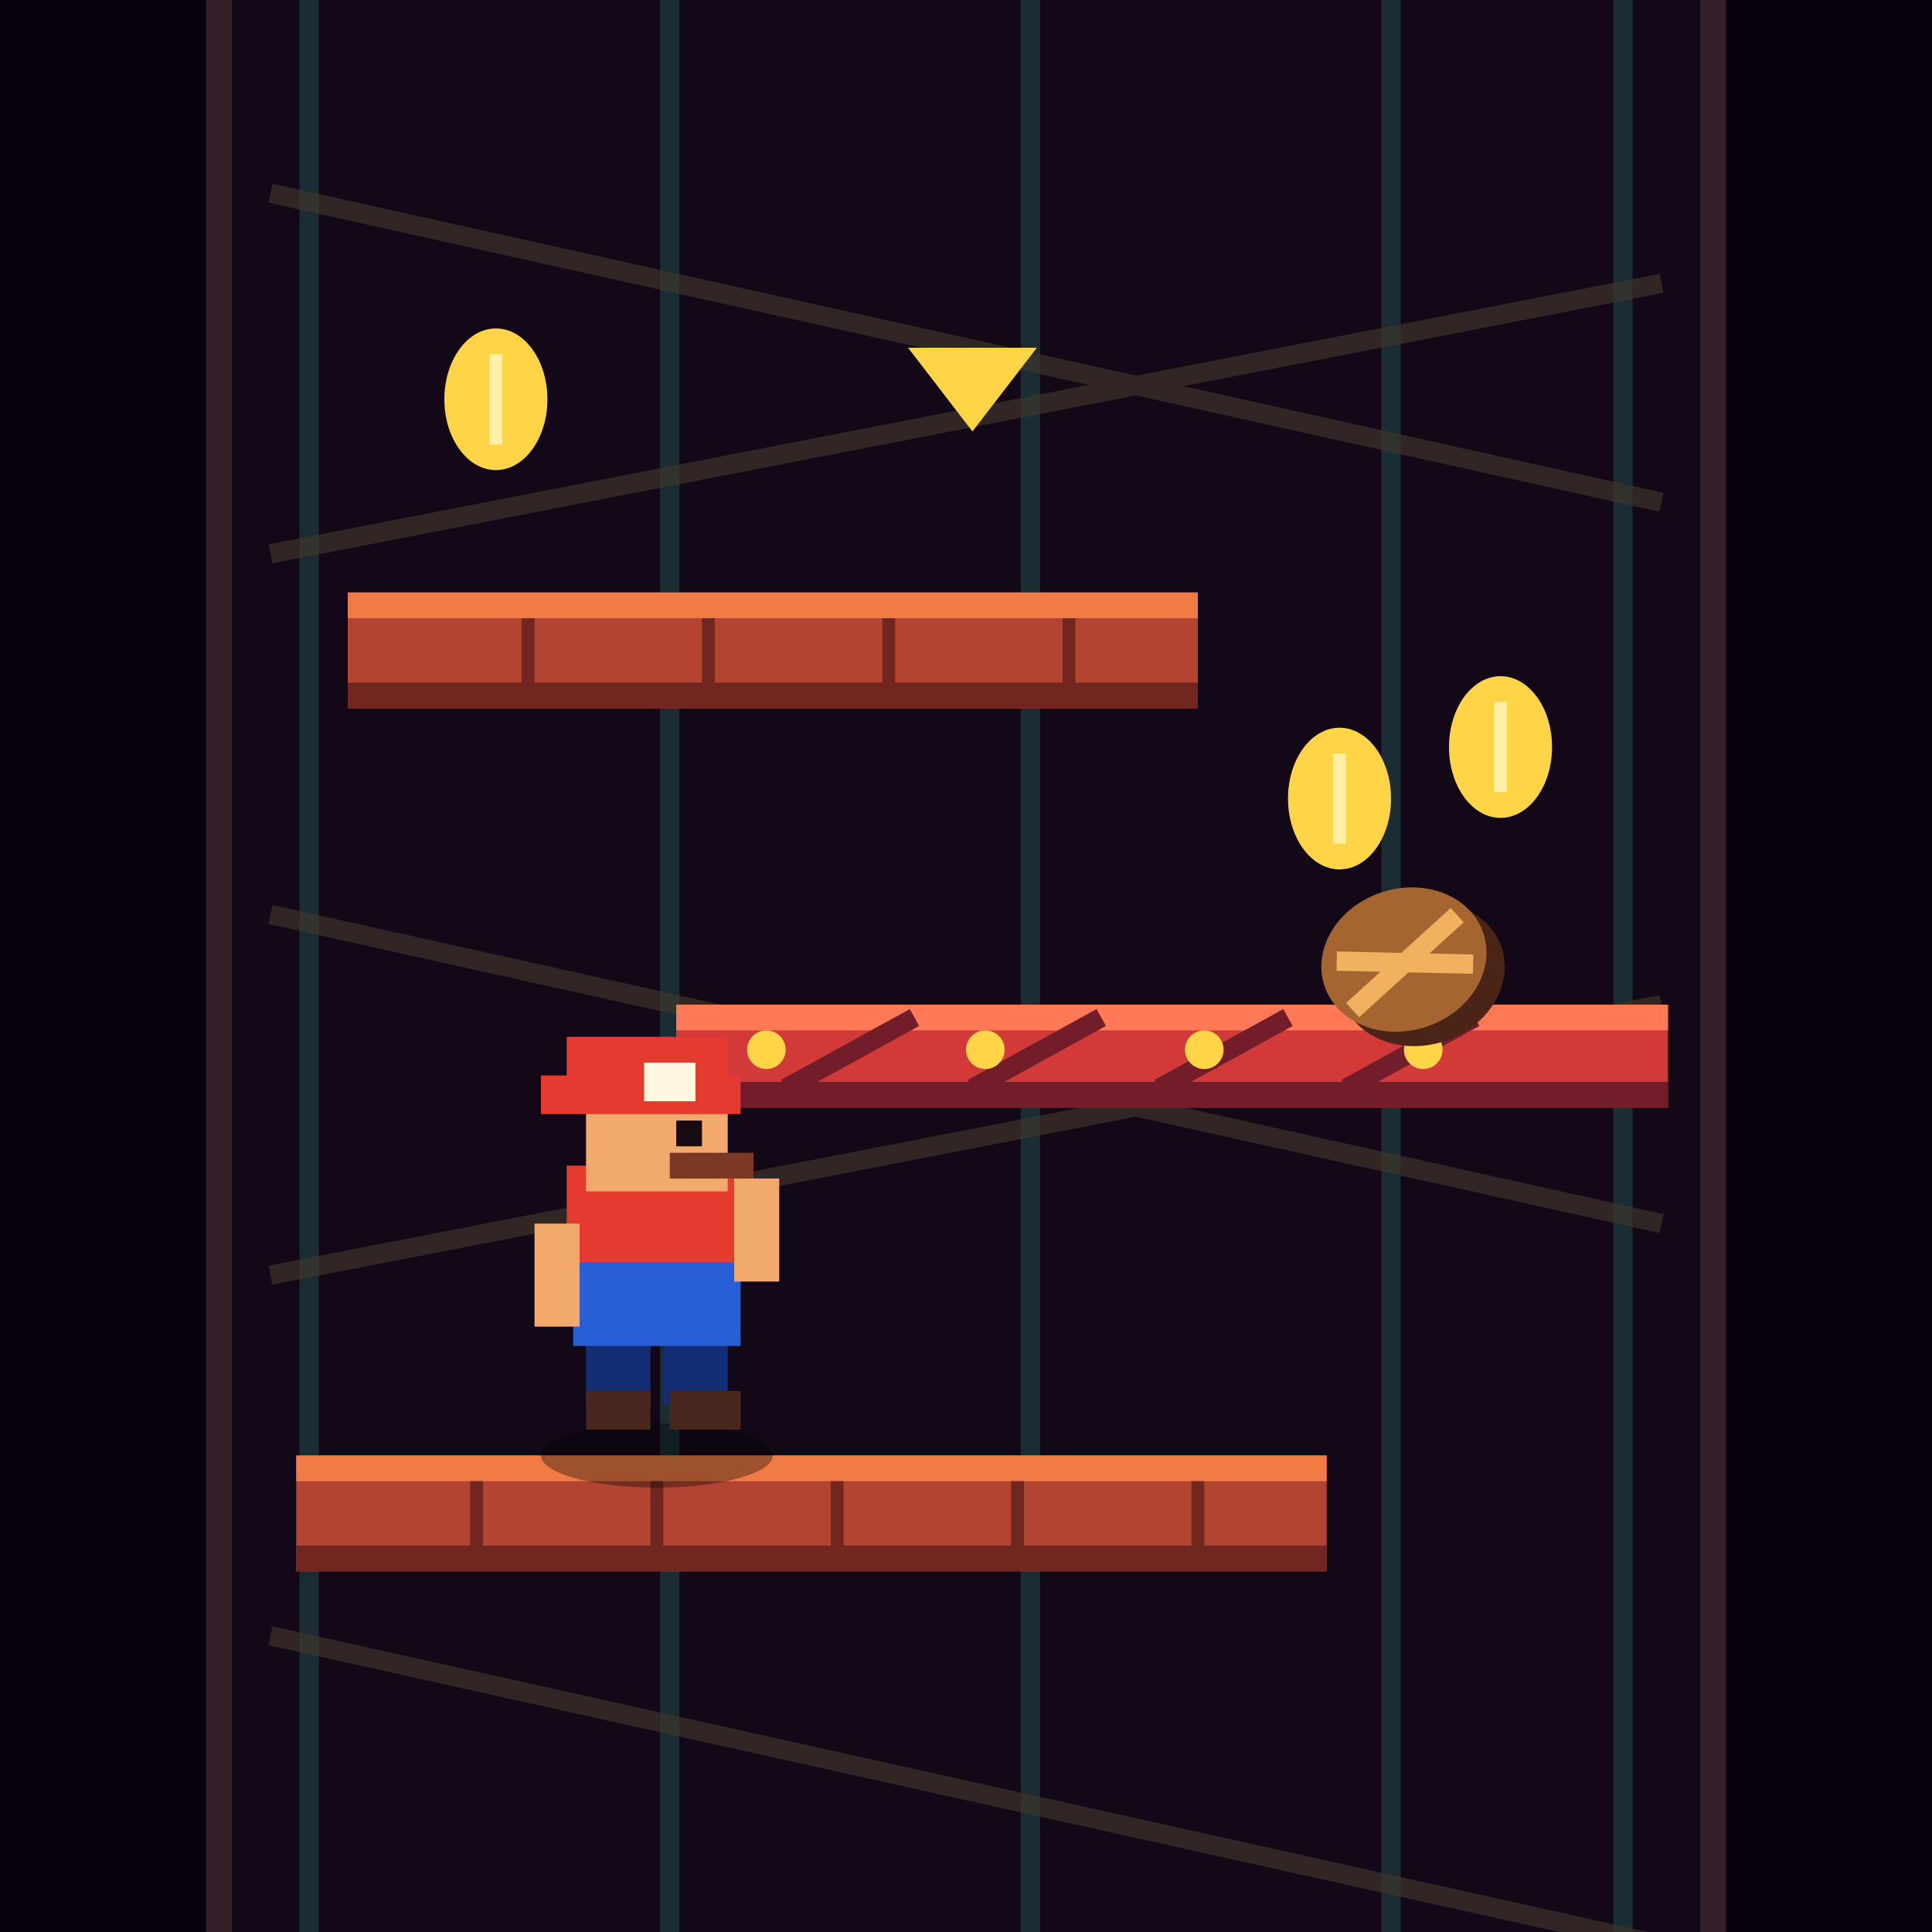
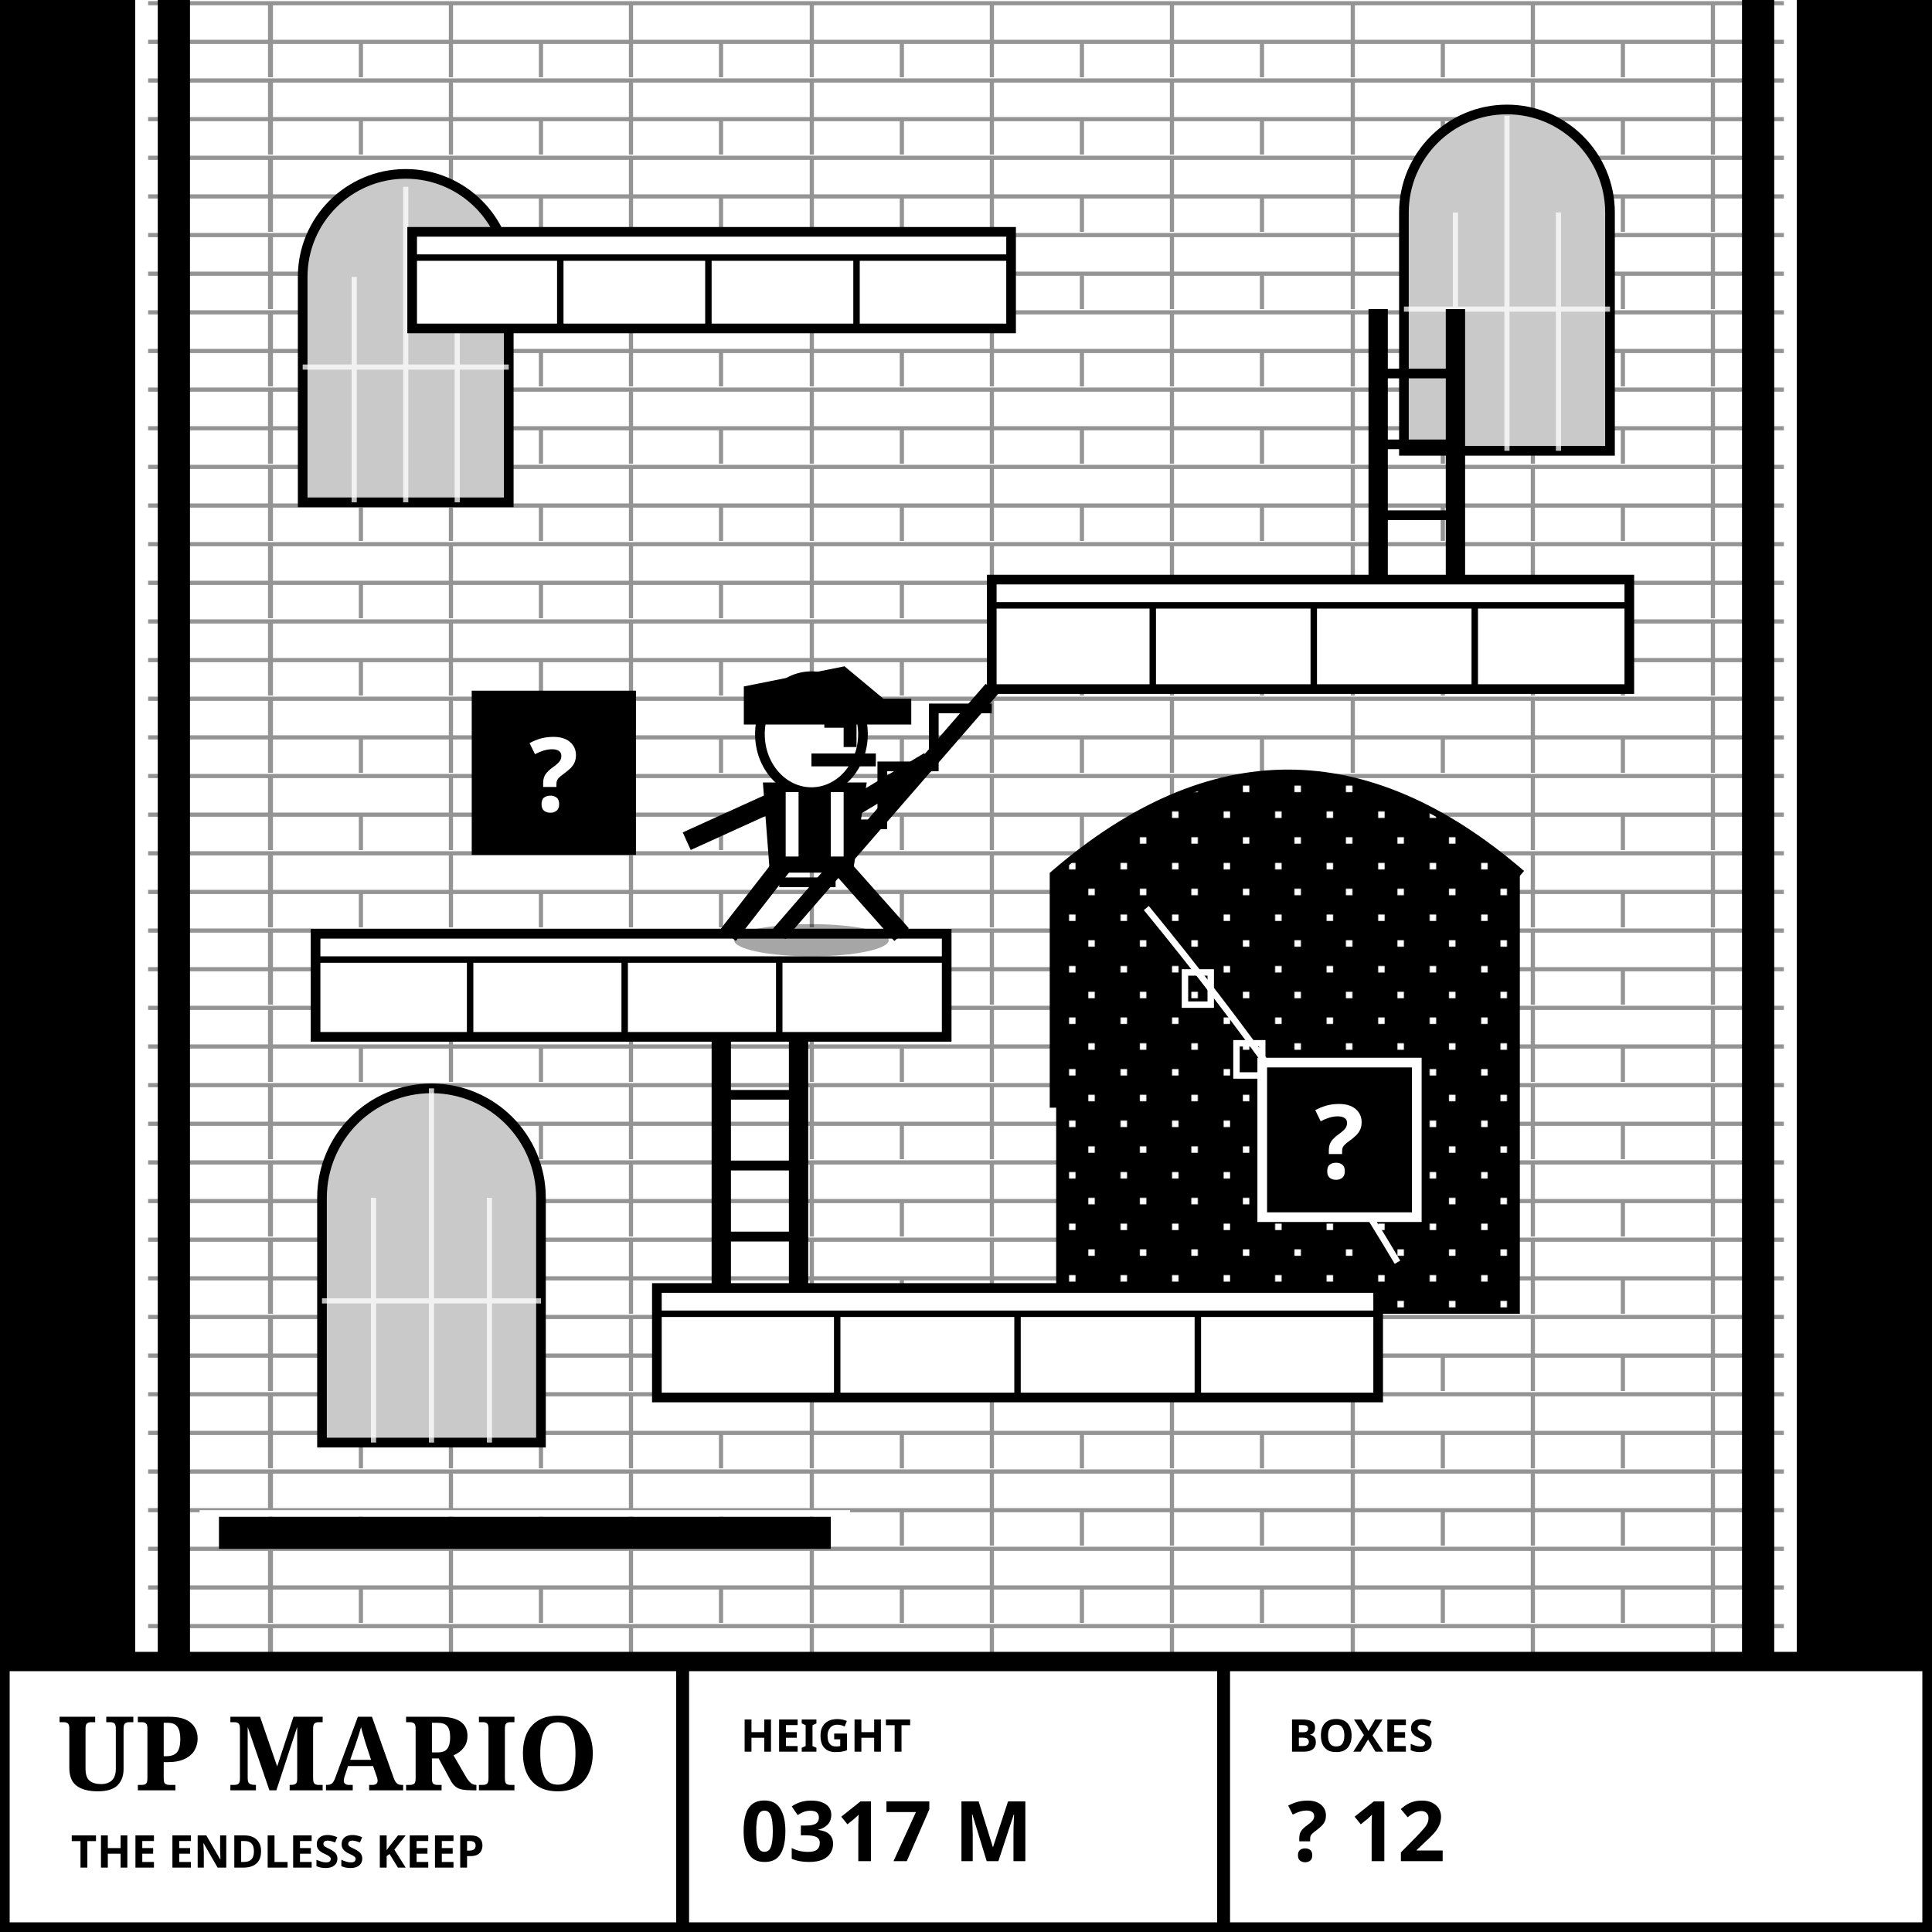
- <svg xmlns="http://www.w3.org/2000/svg" viewBox="0 0 300 300" role="img" aria-label="Up Mario thumbnail">
-   <rect width="300" height="300" fill="#08020f" />
-   <rect x="34" width="232" height="300" fill="#130818" />
-   <path d="M48 0v300M104 0v300M160 0v300M216 0v300M252 0v300" stroke="#245b58" stroke-width="3" opacity=".45" />
-   <path d="M42 30l216 48M42 86l216-42M42 142l216 48M42 198l216-42M42 254l216 48" stroke="#40352a" stroke-width="3" opacity=".65" />
-   <g>
-     <rect x="46" y="226" width="160" height="18" fill="#b34432" />
-     <rect x="46" y="226" width="160" height="4" fill="#f07b45" />
-     <rect x="46" y="240" width="160" height="4" fill="#71271f" />
-     <path d="M74 230v12M102 230v12M130 230v12M158 230v12M186 230v12" stroke="#71271f" stroke-width="2" />
+ <svg xmlns="http://www.w3.org/2000/svg" viewBox="0 0 300 300" role="img" aria-label="Up Mario castle thumbnail">
+   <defs>
+     <pattern id="brick" width="28" height="12" patternUnits="userSpaceOnUse">
+       <path d="M0 .5h28M14 .5v12M0 6.5h28M0 6.5v6M28 6.5v6" fill="none" stroke="#000" stroke-width=".65" opacity=".42" />
+     </pattern>
+     <pattern id="stars" width="8" height="8" patternUnits="userSpaceOnUse">
+       <rect x="1" y="2" width="1" height="1" fill="#fff" />
+       <rect x="6" y="6" width="1" height="1" fill="#fff" />
+     </pattern>
+   </defs>
+   <rect width="300" height="300" fill="#000" />
+   <rect x="22" width="256" height="258" fill="#fff" />
+   <rect x="22" width="256" height="258" fill="url(#brick)" />
+   <path d="M22 0v258M278 0v258" stroke="#fff" stroke-width="2" />
+   <path d="M27 0v258M273 0v258" stroke="#000" stroke-width="5" />
+   <g fill="#c9c9c9" stroke="#000" stroke-width="1.5">
+     <path d="M47 78V43a16 16 0 0 1 32 0v35z" />
+     <path d="M218 70V33a16 16 0 0 1 32 0v37z" />
+     <path d="M50 224v-38a17 17 0 0 1 34 0v38z" />
  </g>
-   <g>
-     <rect x="105" y="156" width="154" height="16" fill="#d23a3a" />
-     <rect x="105" y="156" width="154" height="4" fill="#ff7956" />
-     <rect x="105" y="168" width="154" height="4" fill="#731c2a" />
-     <path d="M122 169l20-11M151 169l20-11M180 169l20-11M209 169l20-11" stroke="#731c2a" stroke-width="3" />
-     <circle cx="119" cy="163" r="3" fill="#ffd447" />
-     <circle cx="153" cy="163" r="3" fill="#ffd447" />
-     <circle cx="187" cy="163" r="3" fill="#ffd447" />
-     <circle cx="221" cy="163" r="3" fill="#ffd447" />
+   <g stroke="#fff" stroke-width=".8" opacity=".75">
+     <path d="M55 43v35M63 29v49M71 43v35M47 57h32" />
+     <path d="M226 33v37M234 18v52M242 33v37M218 48h32" />
+     <path d="M58 186v38M67 169v55M76 186v38M50 202h34" />
  </g>
-   <g>
-     <rect x="54" y="92" width="132" height="18" fill="#b34432" />
-     <rect x="54" y="92" width="132" height="4" fill="#f07b45" />
-     <rect x="54" y="106" width="132" height="4" fill="#71271f" />
-     <path d="M82 96v12M110 96v12M138 96v12M166 96v12" stroke="#71271f" stroke-width="2" />
+   <path d="M164 172v-36q36-31 72 0v68h-72z" fill="#000" />
+   <path d="M164 172v-36q36-31 72 0" fill="none" stroke="#000" stroke-width="2" />
+   <path d="M164 172v32h72v-68q-36-31-72 0z" fill="url(#stars)" />
+   <path d="M178 141q23 28 39 55" fill="none" stroke="#fff" stroke-width="1" />
+   <g fill="none" stroke="#fff" stroke-width="1">
+     <rect x="184" y="151" width="4" height="5" />
+     <rect x="192" y="162" width="4" height="5" />
+     <rect x="201" y="174" width="4" height="5" />
  </g>
-   <g fill="#ffd447">
-     <ellipse cx="208" cy="124" rx="8" ry="11" />
-     <rect x="207" y="117" width="2" height="14" fill="#fff0a8" />
-     <ellipse cx="233" cy="116" rx="8" ry="11" />
-     <rect x="232" y="109" width="2" height="14" fill="#fff0a8" />
-     <ellipse cx="77" cy="62" rx="8" ry="11" />
-     <rect x="76" y="55" width="2" height="14" fill="#fff0a8" />
+   <g stroke="#000">
+     <path d="M34 238h95" stroke-width="5" />
+     <path d="M31 235h101" stroke="#fff" stroke-width="1" />
+     <rect x="102" y="200" width="112" height="17" fill="#fff" stroke-width="1.5" />
+     <path d="M102 204h112M130 204v13M158 204v13M186 204v13" fill="none" />
+     <rect x="49" y="145" width="98" height="16" fill="#fff" stroke-width="1.5" />
+     <path d="M49 149h98M73 149v12M97 149v12M121 149v12" fill="none" />
+     <rect x="154" y="90" width="99" height="17" fill="#fff" stroke-width="1.5" />
+     <path d="M154 94h99M179 94v13M204 94v13M229 94v13" fill="none" />
+     <rect x="64" y="36" width="93" height="15" fill="#fff" stroke-width="1.5" />
+     <path d="M64 40h93M87 40v11M110 40v11M133 40v11" fill="none" />
  </g>
-   <g transform="translate(102 222)">
-     <ellipse cx="0" cy="4" rx="18" ry="5" fill="rgba(0,0,0,.34)" />
-     <rect x="-11" y="-21" width="10" height="17" fill="#132d75" />
-     <rect x="1" y="-20" width="10" height="16" fill="#132d75" />
-     <rect x="-13" y="-32" width="26" height="19" fill="#285fd6" />
-     <rect x="-14" y="-41" width="28" height="15" fill="#e43a2f" />
-     <rect x="-11" y="-53" width="22" height="16" fill="#f1aa6b" />
-     <rect x="2" y="-43" width="13" height="4" fill="#7a3825" />
-     <rect x="3" y="-48" width="4" height="4" fill="#150b10" />
-     <rect x="-14" y="-61" width="25" height="9" fill="#e43a2f" />
-     <rect x="-18" y="-55" width="31" height="6" fill="#e43a2f" />
-     <rect x="-2" y="-57" width="8" height="6" fill="#fff8df" />
-     <rect x="-19" y="-32" width="7" height="16" fill="#f1aa6b" />
-     <rect x="12" y="-39" width="7" height="16" fill="#f1aa6b" />
-     <rect x="-11" y="-6" width="10" height="6" fill="#47271e" />
-     <rect x="2" y="-6" width="11" height="6" fill="#47271e" />
+   <g fill="none" stroke="#000">
+     <path d="M121 145l33-38" stroke-width="2.5" />
+     <path d="M121 137h8v-9h8v-9h8v-9h9" stroke-width="1.5" />
+     <path d="M112 200v-39M124 200v-39" stroke-width="3" />
+     <path d="M112 170h12M112 181h12M112 192h12" stroke-width="1.5" />
+     <path d="M214 90v-42M226 90v-42" stroke-width="3" />
+     <path d="M214 58h12M214 69h12M214 80h12" stroke-width="1.5" />
  </g>
-   <g transform="translate(218 149) rotate(-18)">
-     <ellipse cx="2" cy="3" rx="13" ry="11" fill="#4a2416" />
-     <ellipse cx="0" cy="0" rx="13" ry="11" fill="#a46531" />
-     <path d="M-10-3L10 4M-10 5L10-4" stroke="#f2b15e" stroke-width="3" />
+   <g font-family="Geneva, sans-serif" font-size="16" font-weight="900" text-anchor="middle">
+     <rect x="74" y="108" width="24" height="24" fill="#000" stroke="#000" stroke-width="1.5" />
+     <rect x="196" y="165" width="24" height="24" fill="#000" stroke="#fff" stroke-width="1.5" />
+     <text x="86" y="126" fill="#fff">?</text>
+     <text x="208" y="183" fill="#fff">?</text>
  </g>
-   <path d="M151 67l-10-13h20z" fill="#ffd447" />
-   <rect x="32" y="0" width="4" height="300" fill="#342029" />
-   <rect x="264" y="0" width="4" height="300" fill="#342029" />
+   <g transform="translate(126 143)" fill="#000" stroke="#000" stroke-linecap="square">
+     <ellipse cx="0" cy="3" rx="12" ry="2.5" opacity=".35" stroke="none" />
+     <path d="M-7-21h15l-2 13H-6z" />
+     <path d="M-5-8l-7 9M5-8l8 9M-7-18l-11 5M7-18l10-6" fill="none" stroke-width="3" />
+     <ellipse cx="0" cy="-29" rx="8" ry="9" fill="#fff" stroke-width="1.5" />
+     <path d="M3-31h3v3M1-25h8" fill="none" stroke-width="2" />
+     <path d="M-10-36l15-3 6 5h4v3h-25z" />
+     <path d="M-3-19v8M4-19v8" stroke="#fff" stroke-width="2" />
+   </g>
+   <rect y="258" width="300" height="42" fill="#fff" stroke="#000" stroke-width="3" />
+   <path d="M106 258v42M190 258v42" stroke="#000" stroke-width="2" />
+   <text x="9" y="278" font-family="Georgia, serif" font-size="16" font-weight="900">UP MARIO</text>
+   <text x="11" y="290" font-family="Geneva, sans-serif" font-size="7" font-weight="700">THE ENDLESS KEEP</text>
+   <text x="115" y="272" font-family="Geneva, sans-serif" font-size="7" font-weight="700">HEIGHT</text>
+   <text x="115" y="289" font-family="Geneva, sans-serif" font-size="13" font-weight="900">0317 M</text>
+   <text x="200" y="272" font-family="Geneva, sans-serif" font-size="7" font-weight="700">BOXES</text>
+   <text x="200" y="289" font-family="Geneva, sans-serif" font-size="13" font-weight="900">? 12</text>
</svg>
